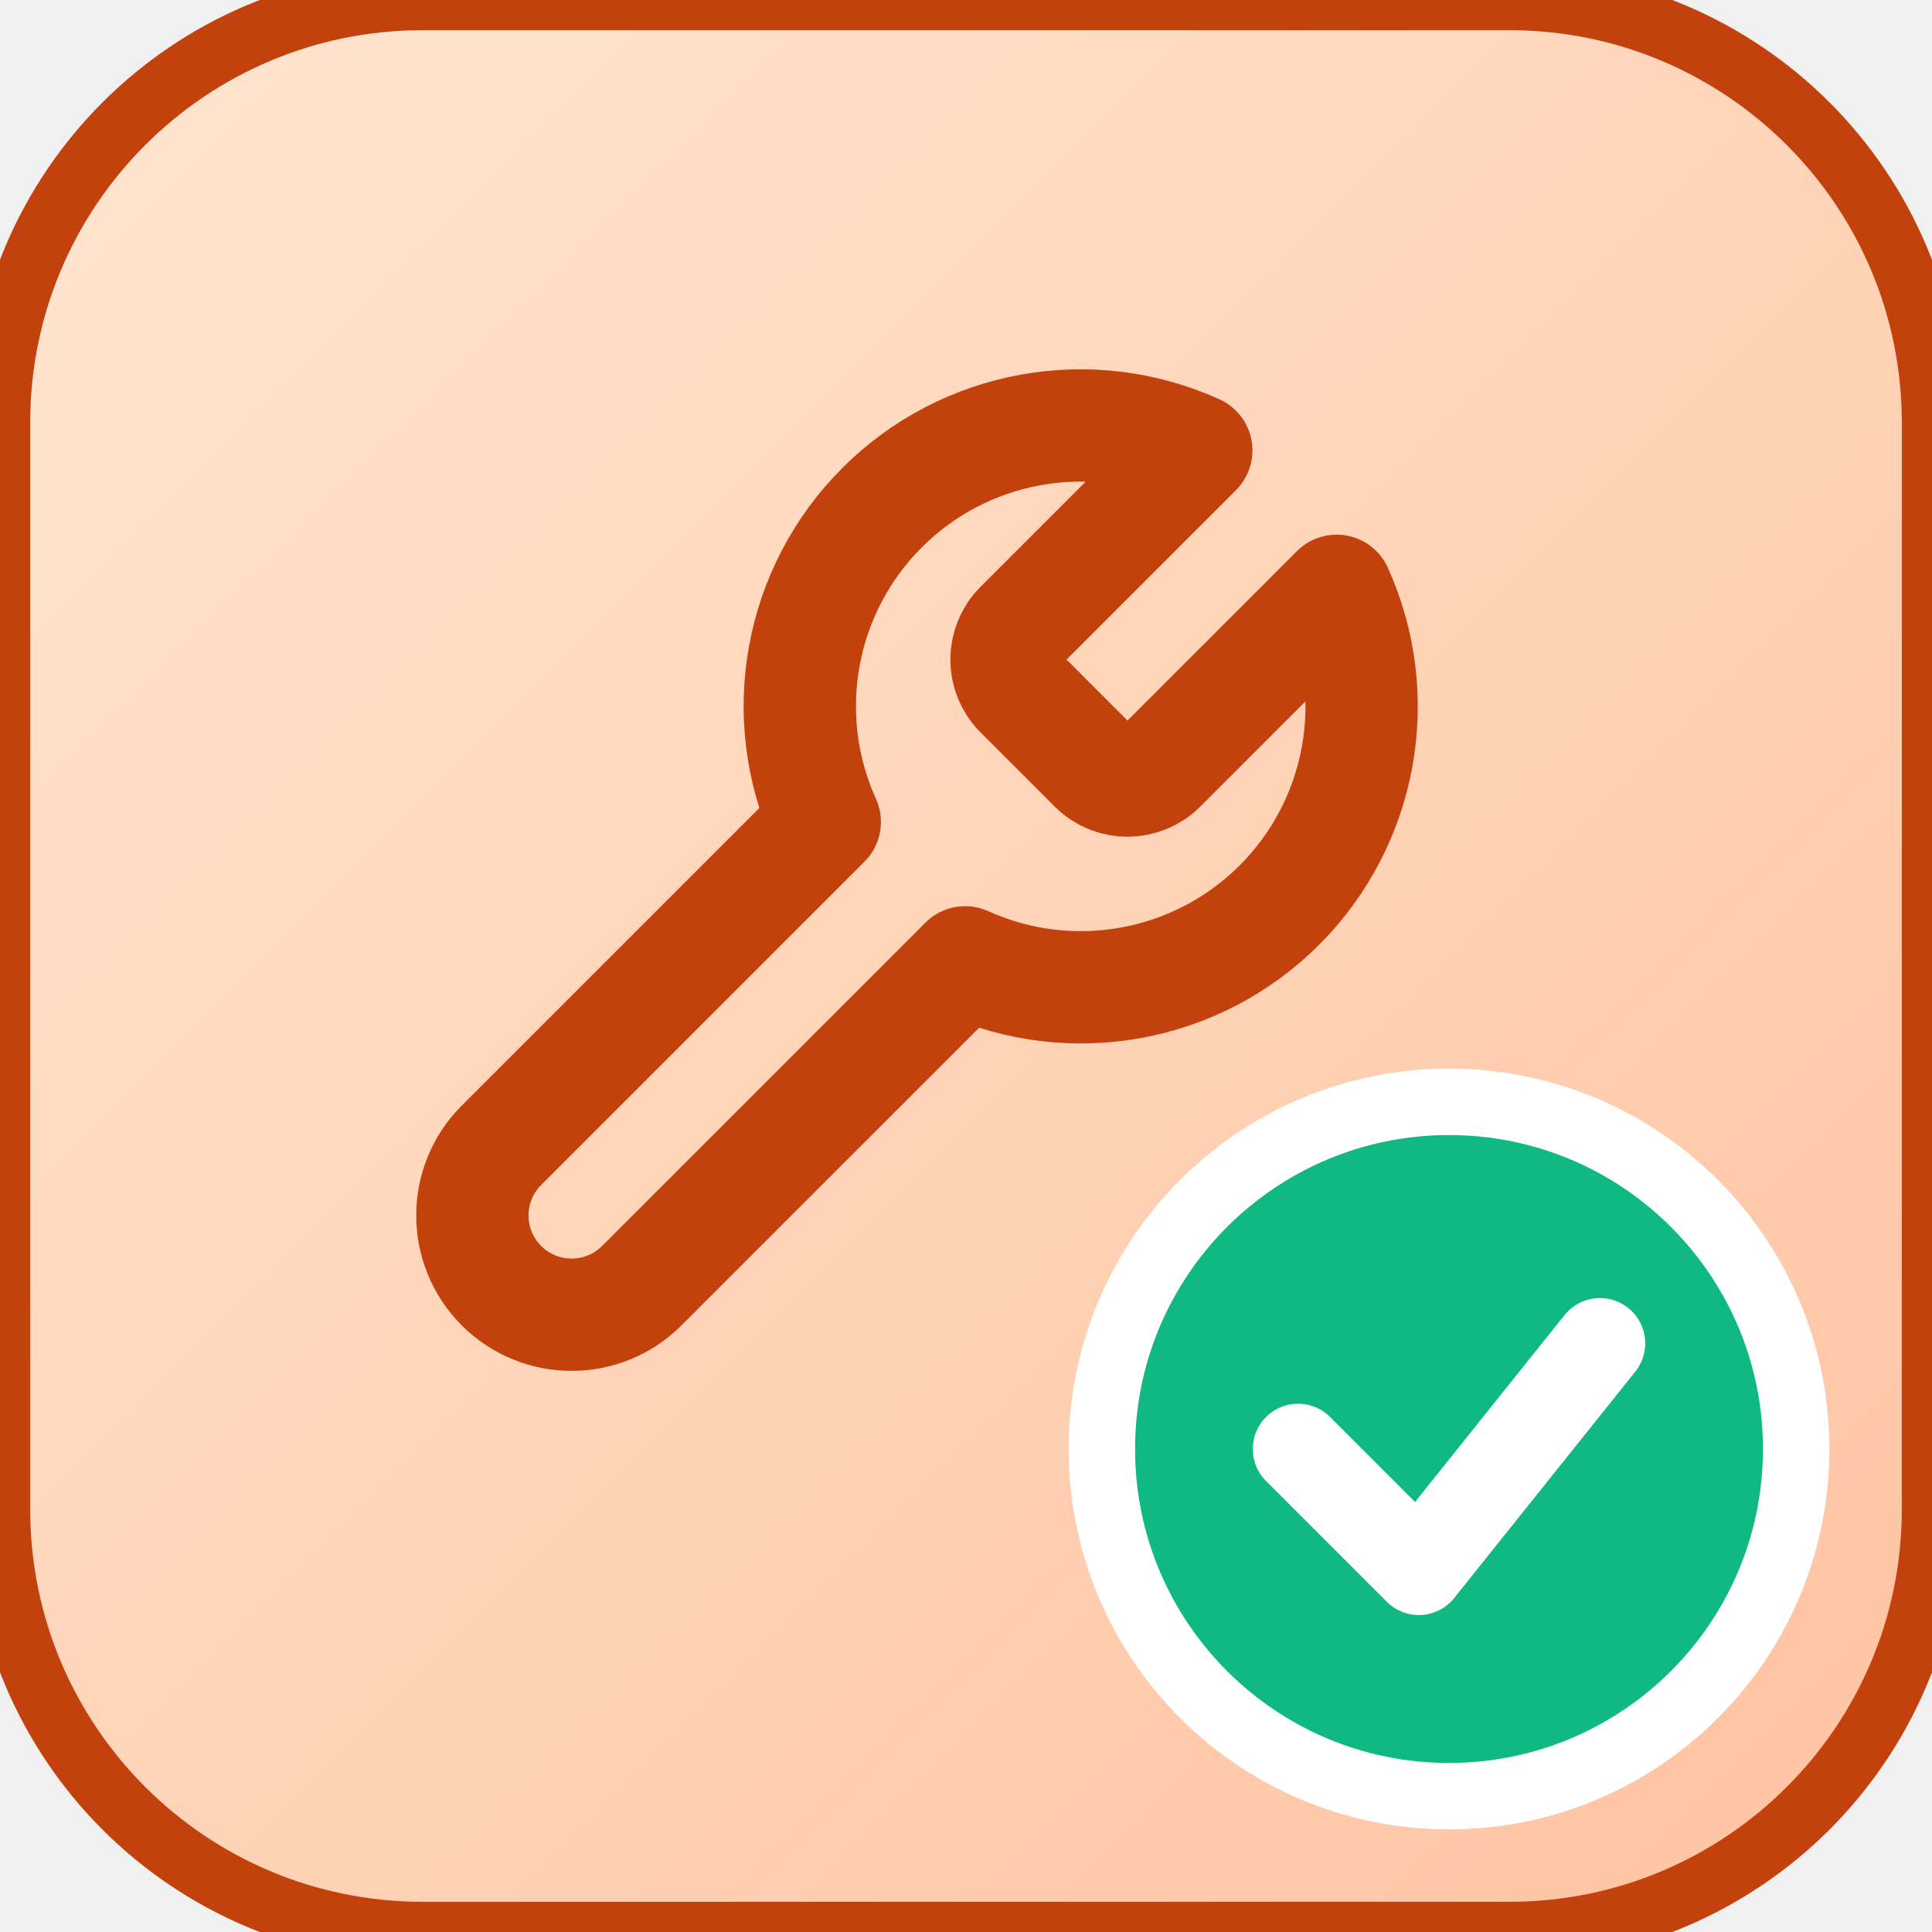
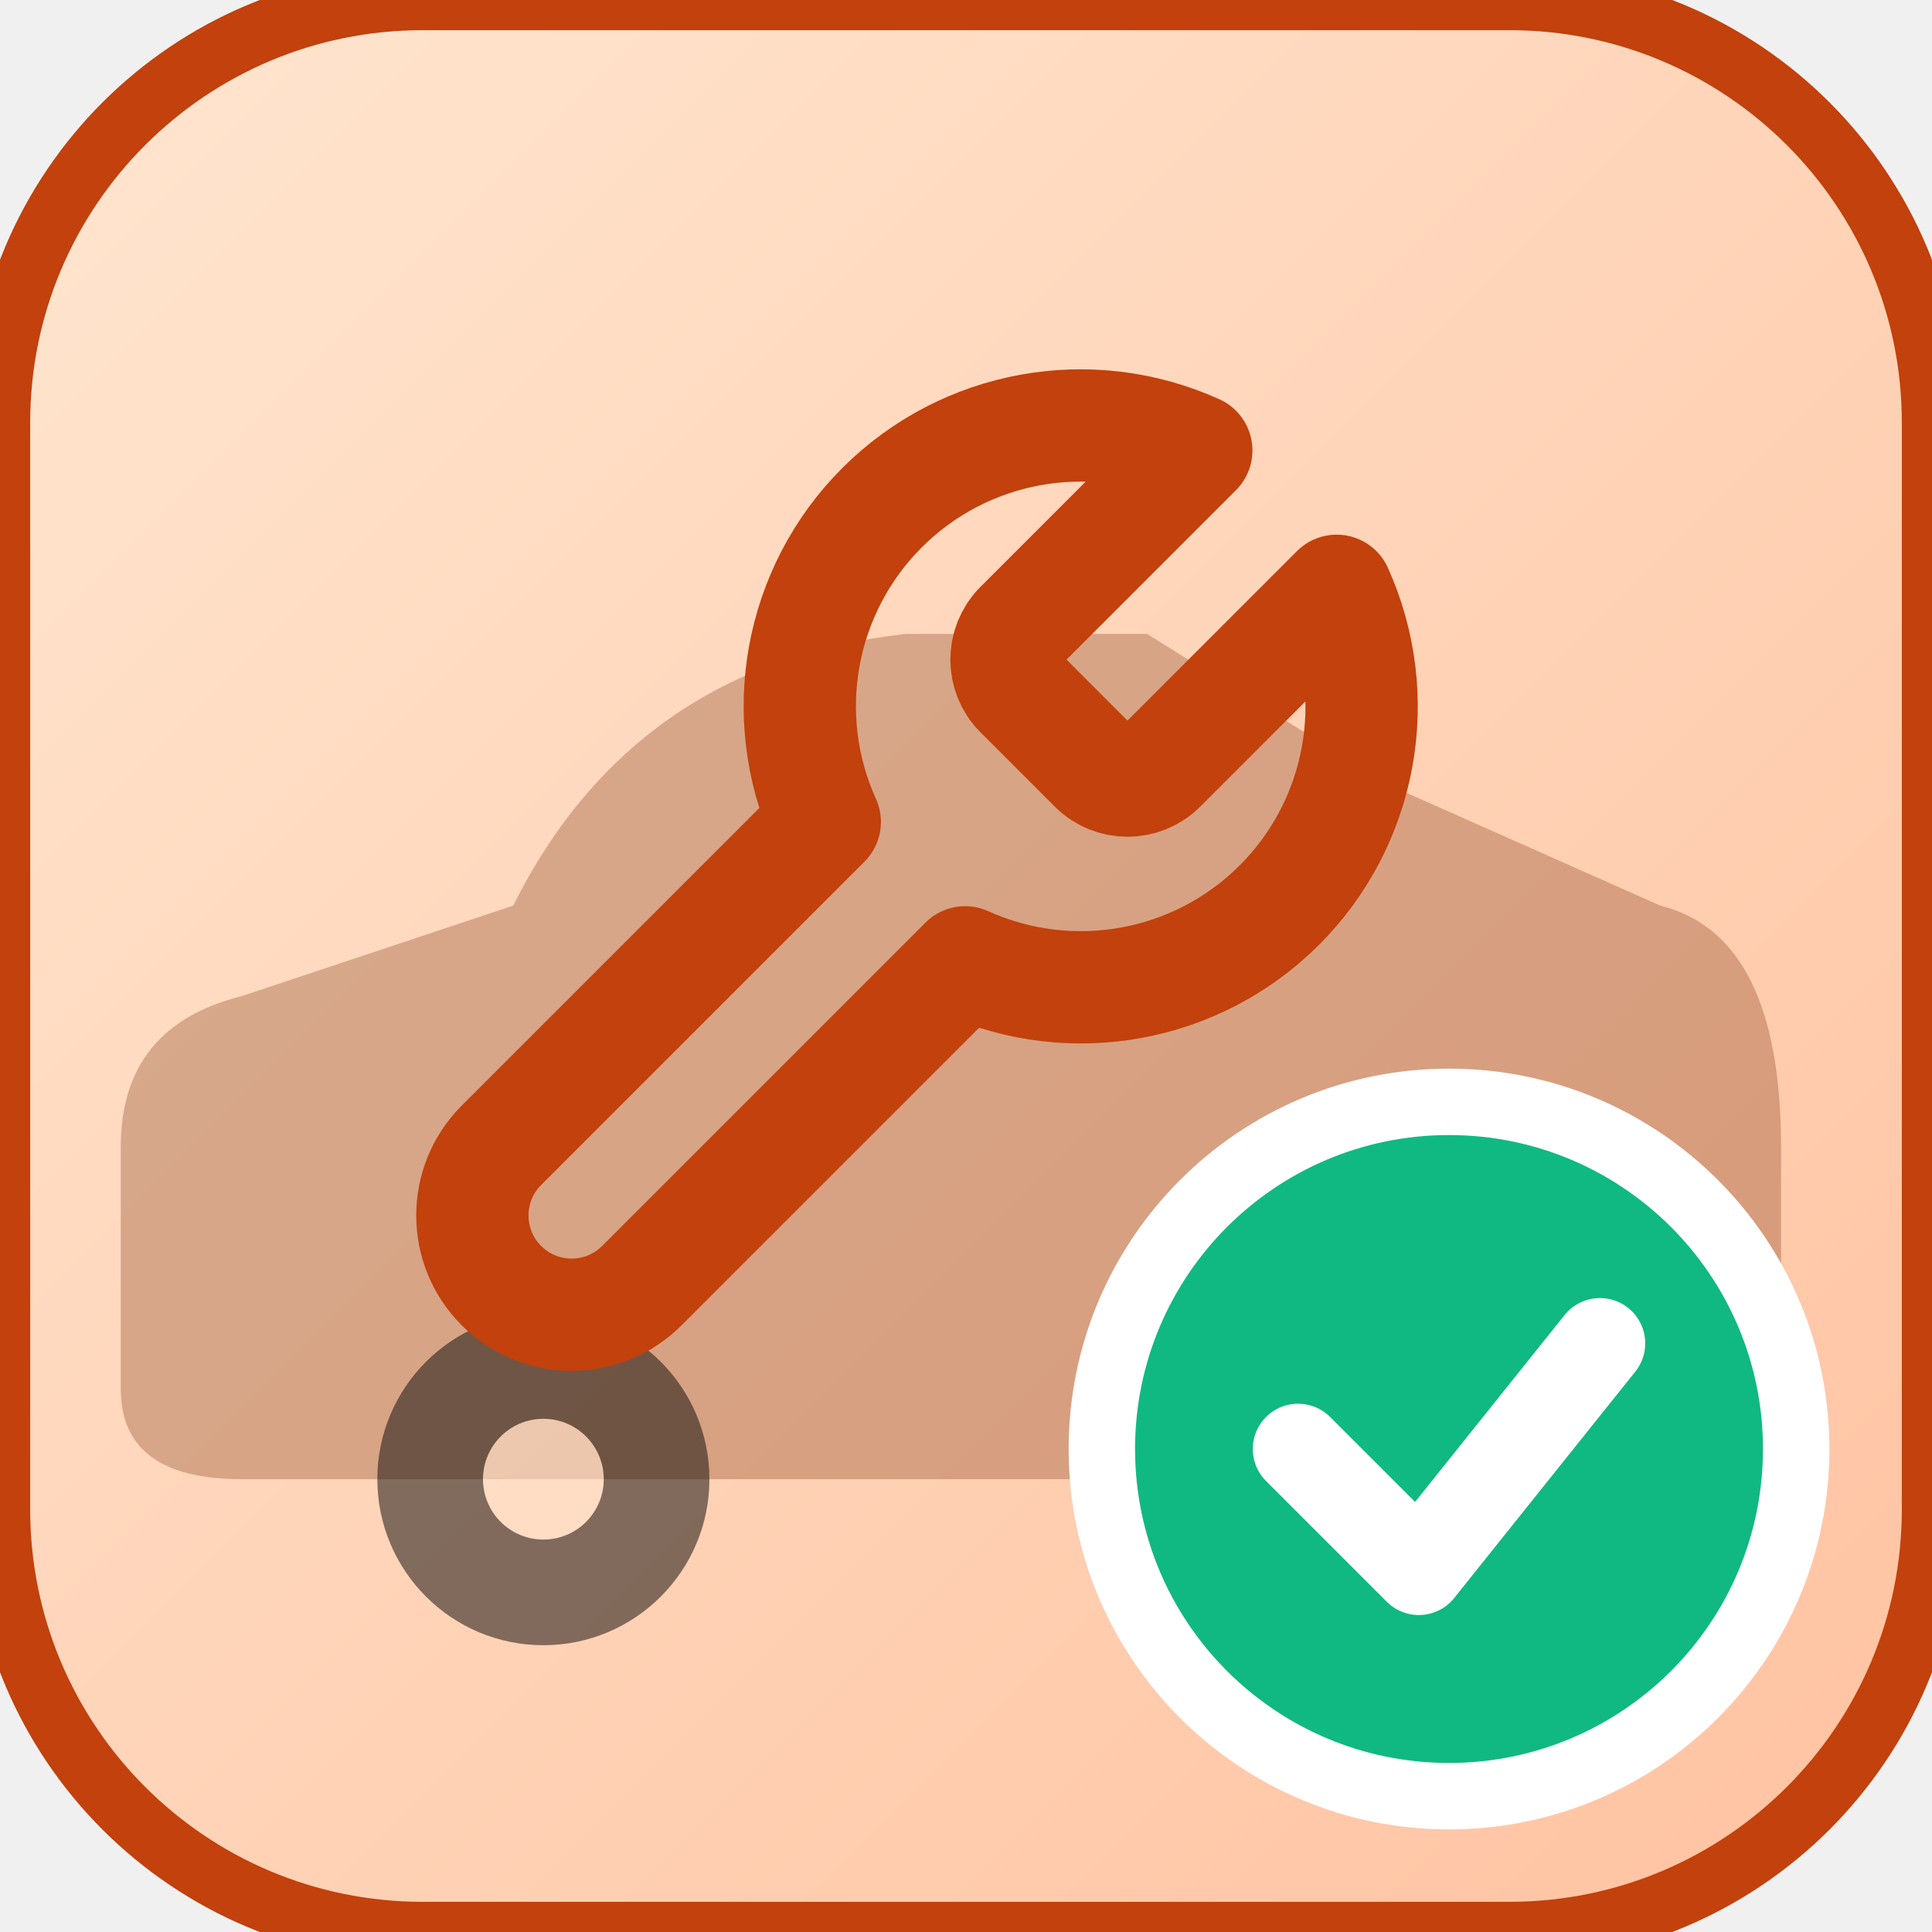
<svg xmlns="http://www.w3.org/2000/svg" viewBox="0 0 64 64">
  <defs>
    <linearGradient id="g4" x1="0" y1="0" x2="1" y2="1">
      <stop offset="0%" stop-color="#FFE6D0" />
      <stop offset="100%" stop-color="#FFC2A0" />
    </linearGradient>
  </defs>
  <rect width="64" height="64" rx="14" fill="url(#g4)" stroke="#C2410C" stroke-width="2" />
+   <g opacity="0.30" fill="#7A2E0A">
+     <path d="M 4 38 Q 4 34 8 33 L 17 30 Q 21 22 30 21 L 38 21 L 46 26 L 55 30 Q 59 31 59 38 L 59 46 Q 59 49 56 49 L 8 49 Q 4 49 4 46 Z" />
+   </g>
+   <g opacity="0.55">
+     <circle cx="18" cy="49" r="5.5" fill="#1A1410" />
+     <circle cx="18" cy="49" r="2" fill="#FFE6D0" />
+     <circle cx="46" cy="49" r="5.5" fill="#1A1410" />
+     <circle cx="46" cy="49" r="2" fill="#FFE6D0" />
+   </g>
  <g transform="translate(11 11) scale(1.55)" fill="none" stroke="#C2410C" stroke-width="2.4" stroke-linecap="round" stroke-linejoin="round">
    <path d="M14.7 6.3a1 1 0 0 0 0 1.4l1.6 1.6a1 1 0 0 0 1.4 0l3.77-3.77a6 6 0 0 1-7.94 7.94l-6.91 6.91a2.12 2.12 0 0 1-3-3l6.91-6.91a6 6 0 0 1 7.94-7.94l-3.76 3.76z" />
  </g>
  <circle cx="48" cy="48" r="11.5" fill="#10B981" stroke="#FFFFFF" stroke-width="2.2" />
  <path d="M 43 48 L 47 52 L 53 44.5" stroke="#FFFFFF" stroke-width="3" stroke-linecap="round" stroke-linejoin="round" fill="none" />
</svg>
